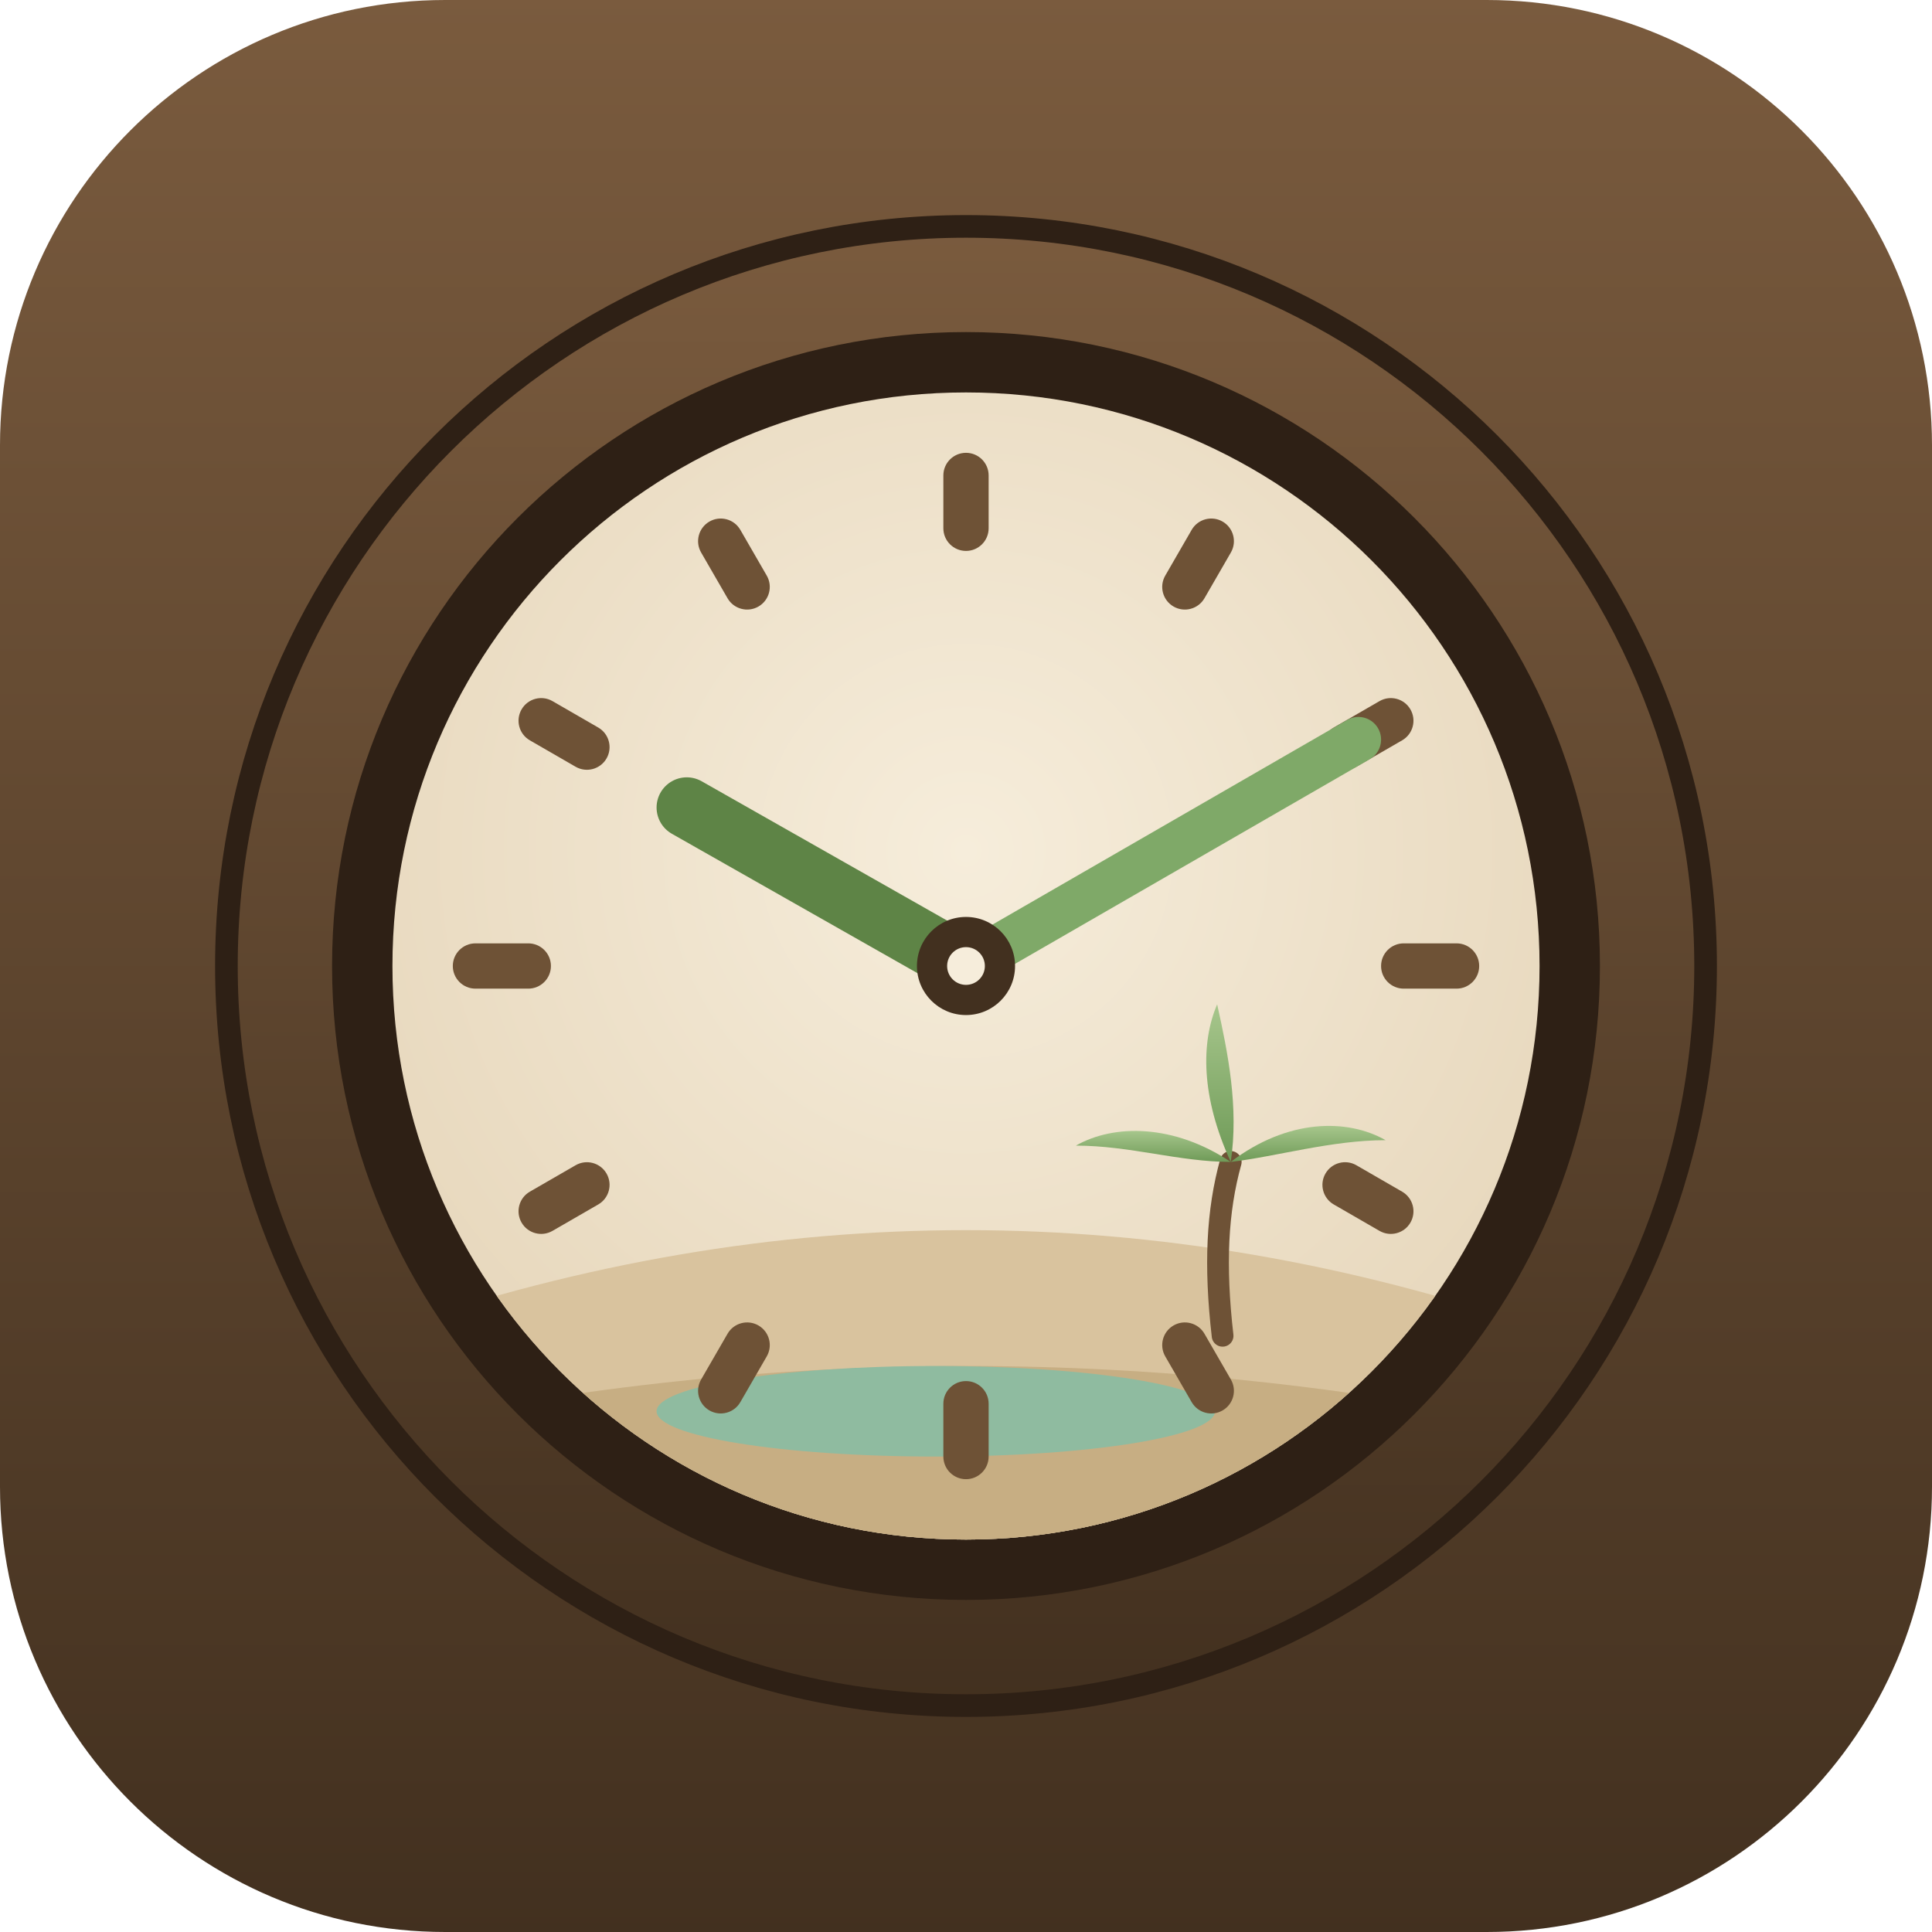
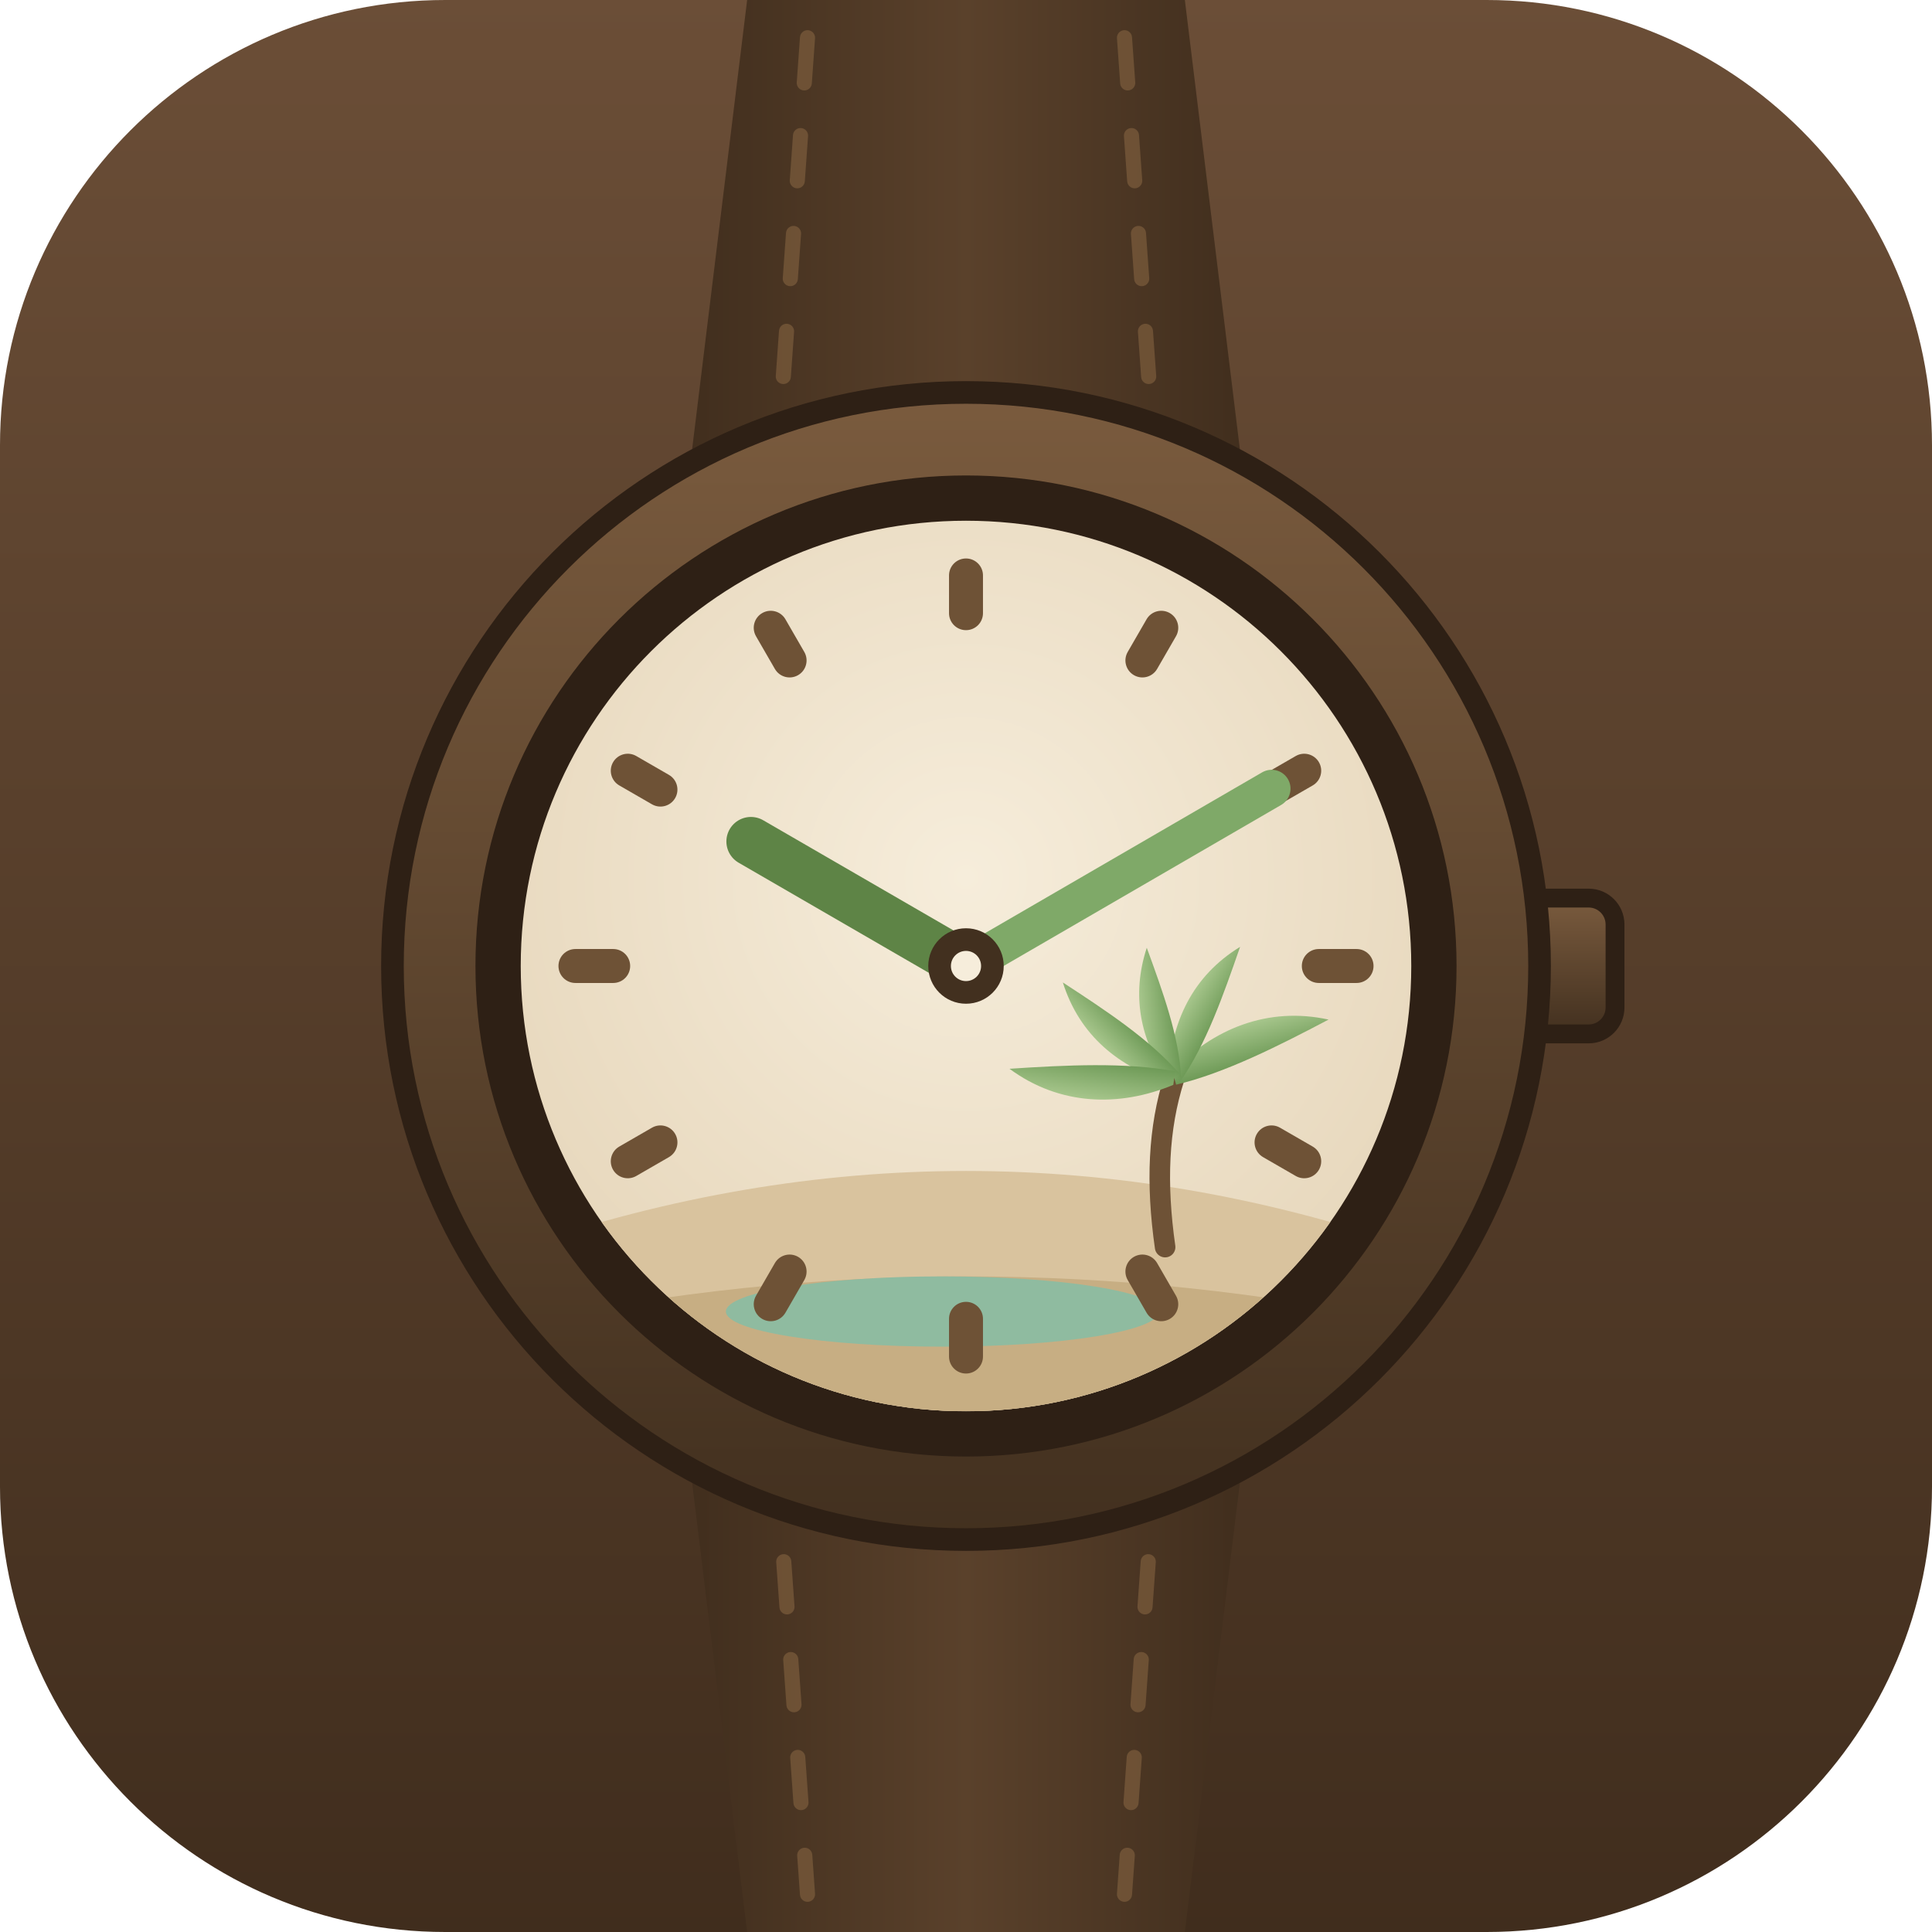
- <svg xmlns="http://www.w3.org/2000/svg" viewBox="0 0 512 512" role="img" aria-label="Dubai Watch Exchange icon — a watch dial over a desert oasis">
+ <svg xmlns="http://www.w3.org/2000/svg" viewBox="0 0 512 512" role="img" aria-label="Dubai Watch Exchange icon — a wristwatch with a desert oasis on the dial">
  <defs>
+     <linearGradient id="bg" x1="0" y1="0" x2="0" y2="1">
+       <stop offset="0" stop-color="#6B4E37" />
+       <stop offset="1" stop-color="#402D1D" />
+     </linearGradient>
    <linearGradient id="ring" x1="0" y1="0" x2="0" y2="1">
      <stop offset="0" stop-color="#7A5B3E" />
      <stop offset="1" stop-color="#42301F" />
+     </linearGradient>
+     <linearGradient id="strap" x1="0" y1="0" x2="1" y2="0">
+       <stop offset="0" stop-color="#3E2C1C" />
+       <stop offset="0.5" stop-color="#5A412B" />
+       <stop offset="1" stop-color="#3E2C1C" />
    </linearGradient>
    <radialGradient id="dial" cx="50%" cy="40%" r="72%">
      <stop offset="0" stop-color="#F6EDDB" />
      <stop offset="1" stop-color="#E4D3B6" />
    </radialGradient>
    <linearGradient id="frond" x1="0" y1="0" x2="0" y2="1">
      <stop offset="0" stop-color="#A7C68C" />
      <stop offset="1" stop-color="#6E9A57" />
    </linearGradient>
    <clipPath id="dialClip">
-       <circle cx="256" cy="256" r="152" />
+       <circle cx="256" cy="256" r="118" />
    </clipPath>
  </defs>
-   <rect width="512" height="512" rx="118" fill="url(#ring)" />
-   <circle cx="256" cy="256" r="196" fill="url(#ring)" stroke="#2E2015" stroke-width="6" />
-   <circle cx="256" cy="256" r="168" fill="#2E2015" />
-   <circle cx="256" cy="256" r="152" fill="url(#dial)" />
+   <rect width="512" height="512" rx="118" fill="url(#bg)" />
+   <g fill="url(#strap)">
+     <path d="M198,0 L314,0 L338,196 L174,196 Z" />
+     <path d="M174,316 L338,316 L314,512 L198,512 Z" />
+   </g>
+   <g stroke="#8A6844" stroke-width="4" stroke-linecap="round" stroke-dasharray="12 14" opacity="0.55">
+     <line x1="214" y1="10" x2="204" y2="150" />
+     <line x1="298" y1="10" x2="308" y2="150" />
+     <line x1="204" y1="362" x2="214" y2="502" />
+     <line x1="308" y1="362" x2="298" y2="502" />
+   </g>
+   <rect x="402" y="238" width="26" height="36" rx="7" fill="url(#ring)" stroke="#2E2015" stroke-width="5" />
+   <circle cx="256" cy="256" r="152" fill="url(#ring)" stroke="#2E2015" stroke-width="6" />
+   <circle cx="256" cy="256" r="130" fill="#2E2015" />
+   <circle cx="256" cy="256" r="118" fill="url(#dial)" />
  <g clip-path="url(#dialClip)">
-     <path d="M104,352 Q256,300 408,352 L408,408 L104,408 Z" fill="#D9C39E" />
-     <path d="M104,378 Q256,346 408,378 L408,408 L104,408 Z" fill="#C7AE83" />
-     <ellipse cx="248" cy="374" rx="74" ry="12" fill="#8FBBA0" />
-     <g transform="translate(324,354) scale(0.72)">
-       <path d="M0,0 C -3,-26 -2,-46 3,-64" stroke="#6E5236" stroke-width="8" fill="none" stroke-linecap="round" />
-       <g fill="url(#frond)">
-         <path d="M3,-64 C -18,-78 -40,-78 -54,-70 C -34,-70 -16,-64 3,-64 Z" />
-         <path d="M3,-64 C 24,-80 46,-80 60,-72 C 40,-72 20,-66 3,-64 Z" />
-         <path d="M3,-64 C -8,-88 -8,-108 -2,-122 C 2,-104 6,-84 3,-64 Z" />
+     <g transform="translate(256,256) scale(0.776) translate(-256,-256)">
+       <path d="M104,352 Q256,300 408,352 L408,408 L104,408 Z" fill="#D9C39E" />
+       <path d="M104,378 Q256,346 408,378 L408,408 L104,408 Z" fill="#C7AE83" />
+       <ellipse cx="248" cy="374" rx="74" ry="12" fill="#8FBBA0" />
+       <g transform="translate(324,352) scale(0.78)">
+         <path d="M0,0 C -4,-28 -3,-52 4,-74" stroke="#6E5236" stroke-width="9" fill="none" stroke-linecap="round" />
+         <g transform="translate(4,-74)" fill="url(#frond)">
+           <path transform="rotate(-16)" d="M0,-3 C 22,-16 48,-19 72,-6 C 48,-1 22,4 0,3 Z" />
+           <path transform="rotate(-58)" d="M0,-3 C 20,-14 42,-17 64,-6 C 42,-1 20,4 0,3 Z" />
+           <path transform="rotate(-96)" d="M0,-3 C 18,-13 38,-15 58,-6 C 38,-1 18,4 0,3 Z" />
+           <path transform="rotate(-134)" d="M0,-3 C 20,-14 42,-17 64,-6 C 42,-1 20,4 0,3 Z" />
+           <path transform="rotate(-172)" d="M0,-3 C 22,-16 48,-19 72,-6 C 48,-1 22,4 0,3 Z" />
+         </g>
      </g>
    </g>
  </g>
  <g fill="#6E5236">
-     <rect id="tk" x="250" y="120" width="12" height="26" rx="6" />
+     <rect id="tk" x="251.5" y="148" width="9" height="19" rx="4.5" />
    <use href="#tk" transform="rotate(30 256 256)" />
    <use href="#tk" transform="rotate(60 256 256)" />
    <use href="#tk" transform="rotate(90 256 256)" />
    <use href="#tk" transform="rotate(120 256 256)" />
    <use href="#tk" transform="rotate(150 256 256)" />
    <use href="#tk" transform="rotate(180 256 256)" />
    <use href="#tk" transform="rotate(210 256 256)" />
    <use href="#tk" transform="rotate(240 256 256)" />
    <use href="#tk" transform="rotate(270 256 256)" />
    <use href="#tk" transform="rotate(300 256 256)" />
    <use href="#tk" transform="rotate(330 256 256)" />
  </g>
  <g stroke-linecap="round">
-     <line x1="256" y1="256" x2="182" y2="214" stroke="#5E8446" stroke-width="16" />
-     <line x1="256" y1="256" x2="360" y2="196" stroke="#7FA968" stroke-width="12" />
+     <line x1="256" y1="256" x2="199" y2="223" stroke="#5E8446" stroke-width="13" />
+     <line x1="256" y1="256" x2="337" y2="209" stroke="#7FA968" stroke-width="10" />
  </g>
-   <circle cx="256" cy="256" r="13" fill="#42301F" />
-   <circle cx="256" cy="256" r="5" fill="#F6EDDB" />
+   <circle cx="256" cy="256" r="10" fill="#42301F" />
+   <circle cx="256" cy="256" r="4" fill="#F6EDDB" />
</svg>
